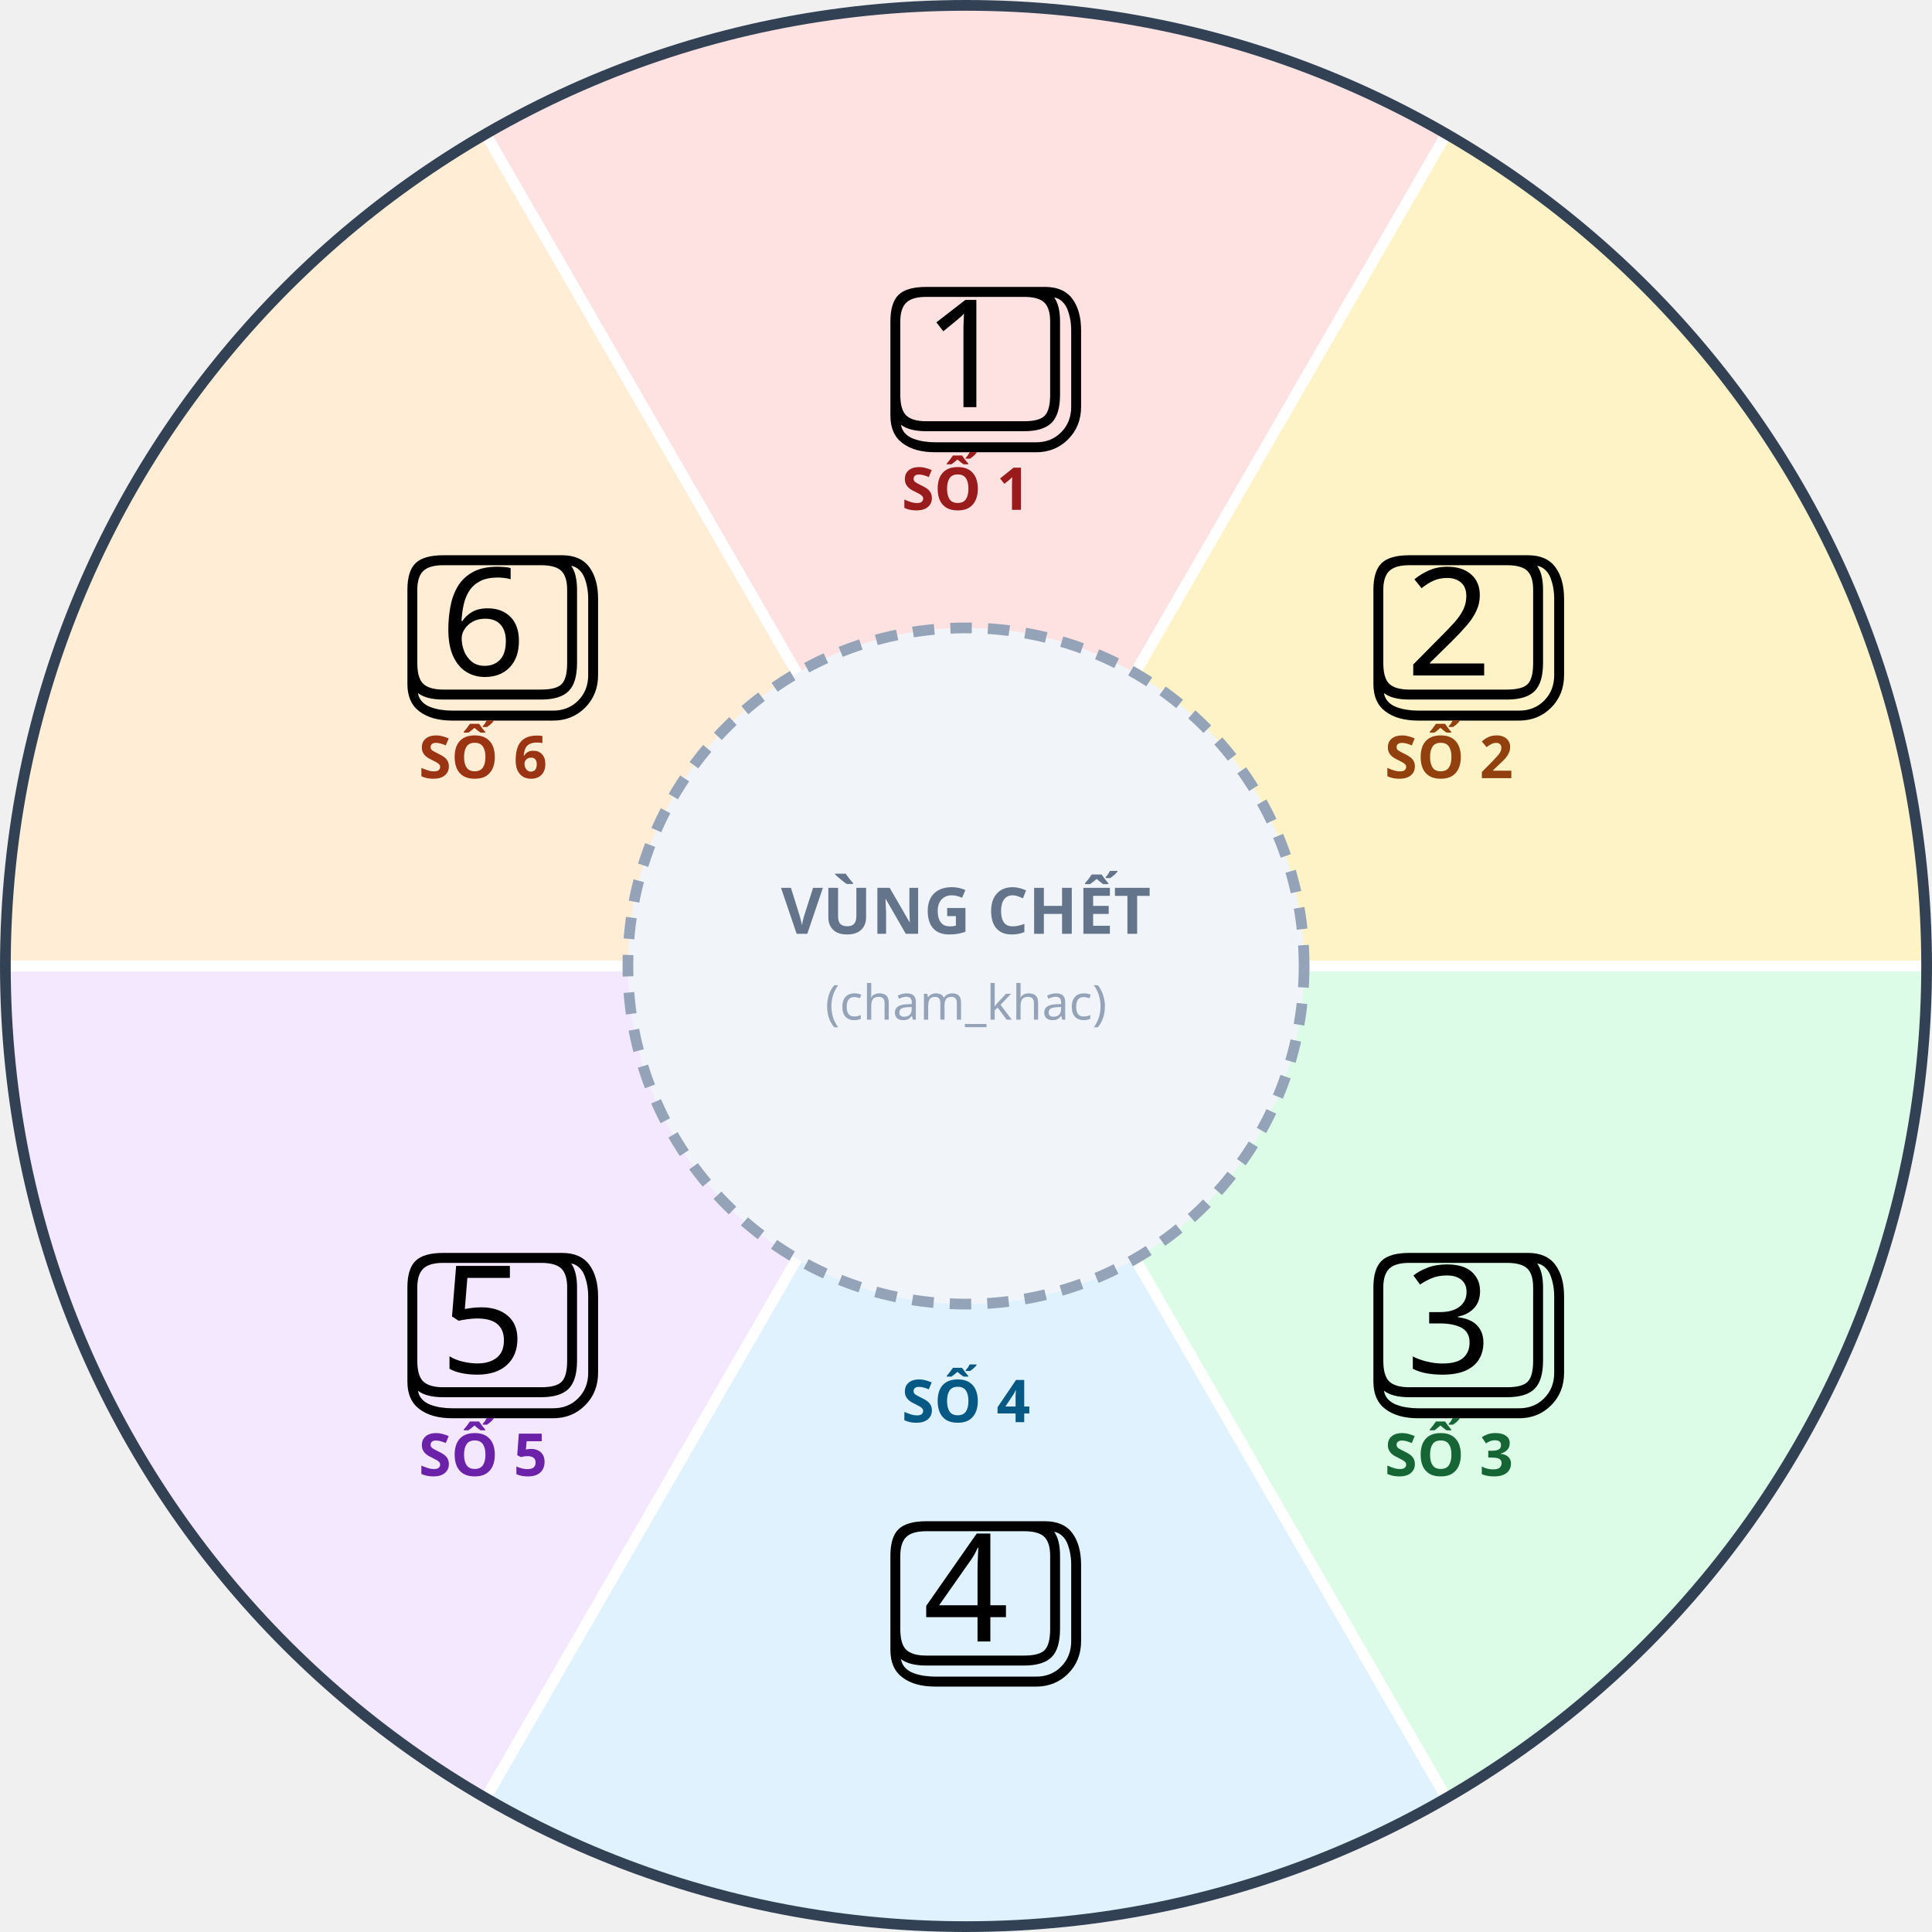
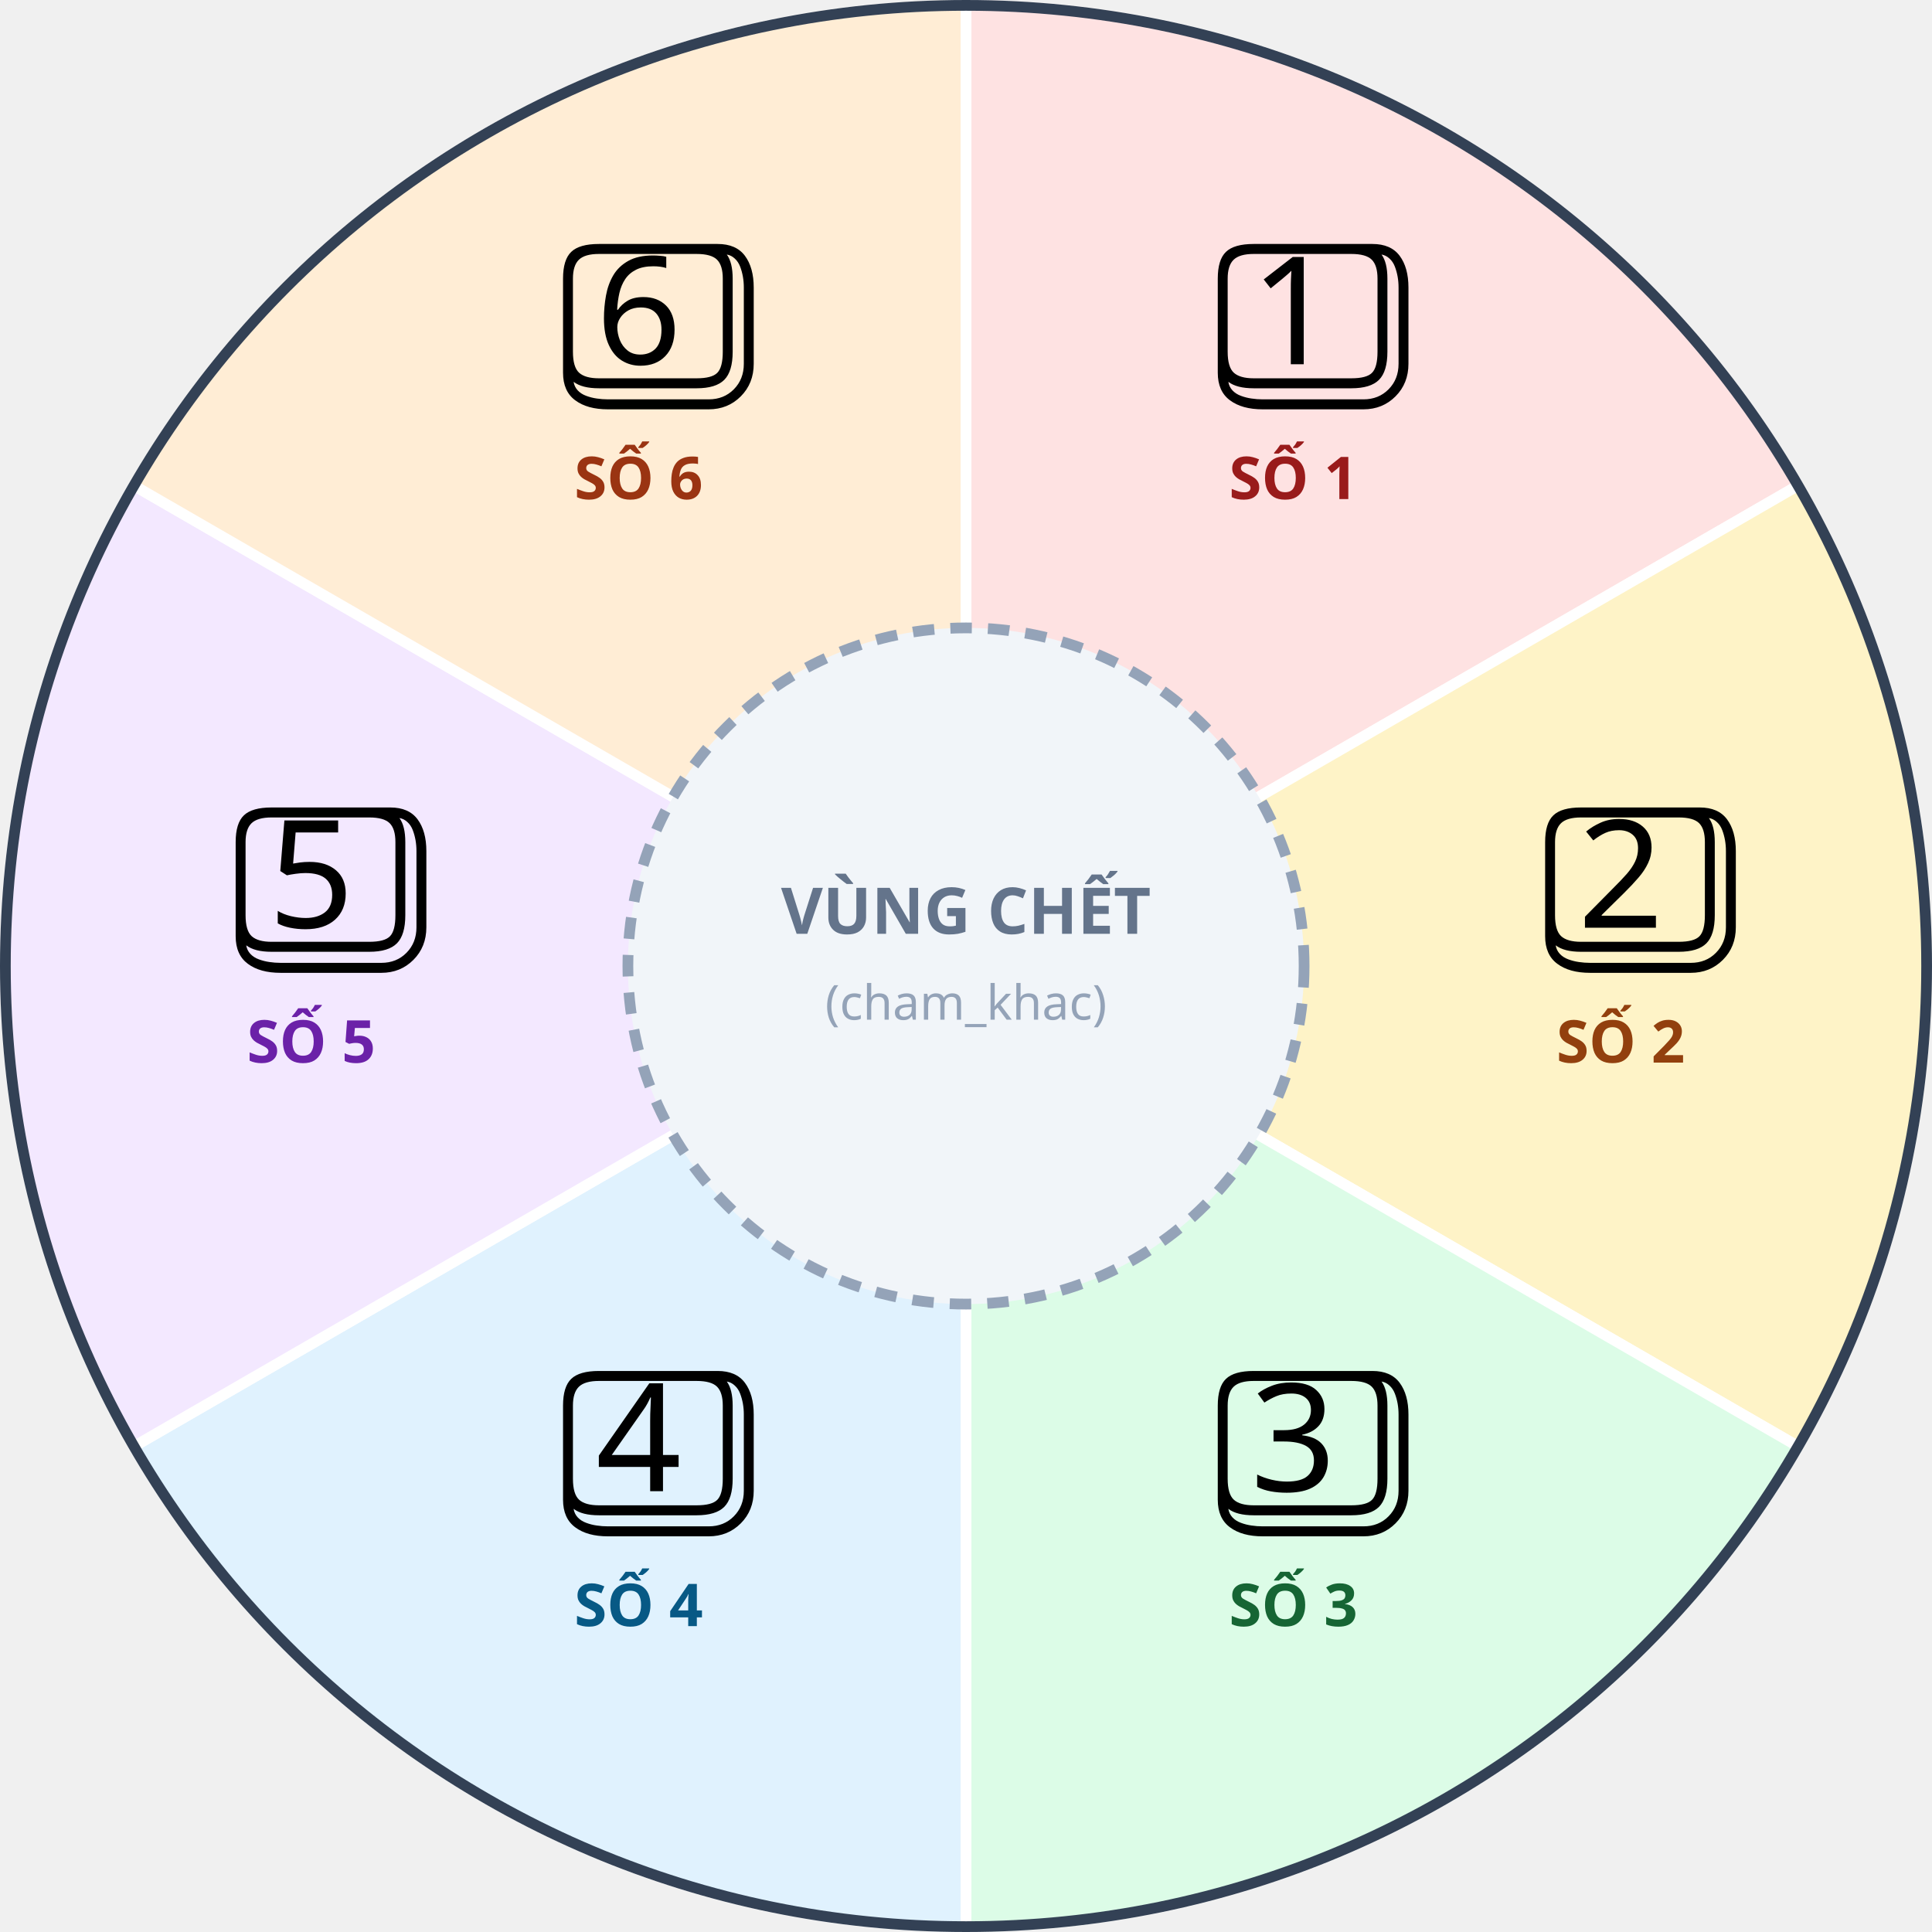
<svg xmlns="http://www.w3.org/2000/svg" viewBox="0 0 360 360" width="360" height="360">
  <defs>
    <clipPath id="circleClip">
      <circle cx="180" cy="180" r="180" />
    </clipPath>
  </defs>
  <g clip-path="url(#circleClip)">
-     <path d="M 180,180 L 90,24.12 A 180,180 0 0 1 270,24.12 Z" fill="#fee2e2" stroke="#ffffff" stroke-width="2" />
-     <text x="180" y="65" text-anchor="middle" font-size="28" dominant-baseline="central">1️⃣</text>
-     <text x="180" y="95" text-anchor="middle" font-size="11" font-weight="bold" fill="#991b1b" font-family="sans-serif">SỐ 1</text>
-     <path d="M 180,180 L 270,24.12 A 180,180 0 0 1 360,180 Z" fill="#fef3c7" stroke="#ffffff" stroke-width="2" />
-     <text x="270" y="115" text-anchor="middle" font-size="28" dominant-baseline="central">2️⃣</text>
-     <text x="270" y="145" text-anchor="middle" font-size="11" font-weight="bold" fill="#92400e" font-family="sans-serif">SỐ 2</text>
-     <path d="M 180,180 L 360,180 A 180,180 0 0 1 270,335.88 Z" fill="#dcfce7" stroke="#ffffff" stroke-width="2" />
-     <text x="270" y="245" text-anchor="middle" font-size="28" dominant-baseline="central">3️⃣</text>
-     <text x="270" y="275" text-anchor="middle" font-size="11" font-weight="bold" fill="#166534" font-family="sans-serif">SỐ 3</text>
-     <path d="M 180,180 L 270,335.88 A 180,180 0 0 1 90,335.88 Z" fill="#e0f2fe" stroke="#ffffff" stroke-width="2" />
-     <text x="180" y="295" text-anchor="middle" font-size="28" dominant-baseline="central">4️⃣</text>
-     <text x="180" y="265" text-anchor="middle" font-size="11" font-weight="bold" fill="#075985" font-family="sans-serif">SỐ 4</text>
-     <path d="M 180,180 L 90,335.88 A 180,180 0 0 1 0,180 Z" fill="#f3e8ff" stroke="#ffffff" stroke-width="2" />
-     <text x="90" y="245" text-anchor="middle" font-size="28" dominant-baseline="central">5️⃣</text>
-     <text x="90" y="275" text-anchor="middle" font-size="11" font-weight="bold" fill="#6b21a8" font-family="sans-serif">SỐ 5</text>
-     <path d="M 180,180 L 0,180 A 180,180 0 0 1 90,24.12 Z" fill="#ffedd5" stroke="#ffffff" stroke-width="2" />
-     <text x="90" y="115" text-anchor="middle" font-size="28" dominant-baseline="central">6️⃣</text>
-     <text x="90" y="145" text-anchor="middle" font-size="11" font-weight="bold" fill="#9a3412" font-family="sans-serif">SỐ 6</text>
+     <path d="M 180,180 L 180.00,0.00 A 180,180 0 0 1 335.88,90.00 Z" fill="#fee2e2" stroke="#ffffff" stroke-width="2" />
+     <text x="241" y="57" text-anchor="middle" font-size="28" dominant-baseline="central">1️⃣</text>
+     <text x="241" y="93" text-anchor="middle" font-size="11" font-weight="bold" fill="#991b1b" font-family="sans-serif">SỐ 1</text>
+     <path d="M 180,180 L 335.88,90.00 A 180,180 0 0 1 335.88,270.00 Z" fill="#fef3c7" stroke="#ffffff" stroke-width="2" />
+     <text x="302" y="162" text-anchor="middle" font-size="28" dominant-baseline="central">2️⃣</text>
+     <text x="302" y="198" text-anchor="middle" font-size="11" font-weight="bold" fill="#92400e" font-family="sans-serif">SỐ 2</text>
+     <path d="M 180,180 L 335.88,270.00 A 180,180 0 0 1 180.00,360.00 Z" fill="#dcfce7" stroke="#ffffff" stroke-width="2" />
+     <text x="241" y="267" text-anchor="middle" font-size="28" dominant-baseline="central">3️⃣</text>
+     <text x="241" y="303" text-anchor="middle" font-size="11" font-weight="bold" fill="#166534" font-family="sans-serif">SỐ 3</text>
+     <path d="M 180,180 L 180.00,360.00 A 180,180 0 0 1 24.12,270.00 Z" fill="#e0f2fe" stroke="#ffffff" stroke-width="2" />
+     <text x="119" y="267" text-anchor="middle" font-size="28" dominant-baseline="central">4️⃣</text>
+     <text x="119" y="303" text-anchor="middle" font-size="11" font-weight="bold" fill="#075985" font-family="sans-serif">SỐ 4</text>
+     <path d="M 180,180 L 24.12,270.00 A 180,180 0 0 1 24.12,90.00 Z" fill="#f3e8ff" stroke="#ffffff" stroke-width="2" />
+     <text x="58" y="162" text-anchor="middle" font-size="28" dominant-baseline="central">5️⃣</text>
+     <text x="58" y="198" text-anchor="middle" font-size="11" font-weight="bold" fill="#6b21a8" font-family="sans-serif">SỐ 5</text>
+     <path d="M 180,180 L 24.12,90.00 A 180,180 0 0 1 180.00,0.00 Z" fill="#ffedd5" stroke="#ffffff" stroke-width="2" />
+     <text x="119" y="57" text-anchor="middle" font-size="28" dominant-baseline="central">6️⃣</text>
+     <text x="119" y="93" text-anchor="middle" font-size="11" font-weight="bold" fill="#9a3412" font-family="sans-serif">SỐ 6</text>
    <circle cx="180" cy="180" r="63" fill="#f1f5f9" stroke="#94a3b8" stroke-width="2" stroke-dasharray="4 3" />
    <text x="180" y="174" text-anchor="middle" font-size="12" font-weight="bold" fill="#64748b" font-family="sans-serif">VÙNG CHẾT</text>
    <text x="180" y="190" text-anchor="middle" font-size="9" fill="#94a3b8" font-family="sans-serif">(cham_khac)</text>
  </g>
  <circle cx="180" cy="180" r="179" fill="none" stroke="#334155" stroke-width="2" />
</svg>
